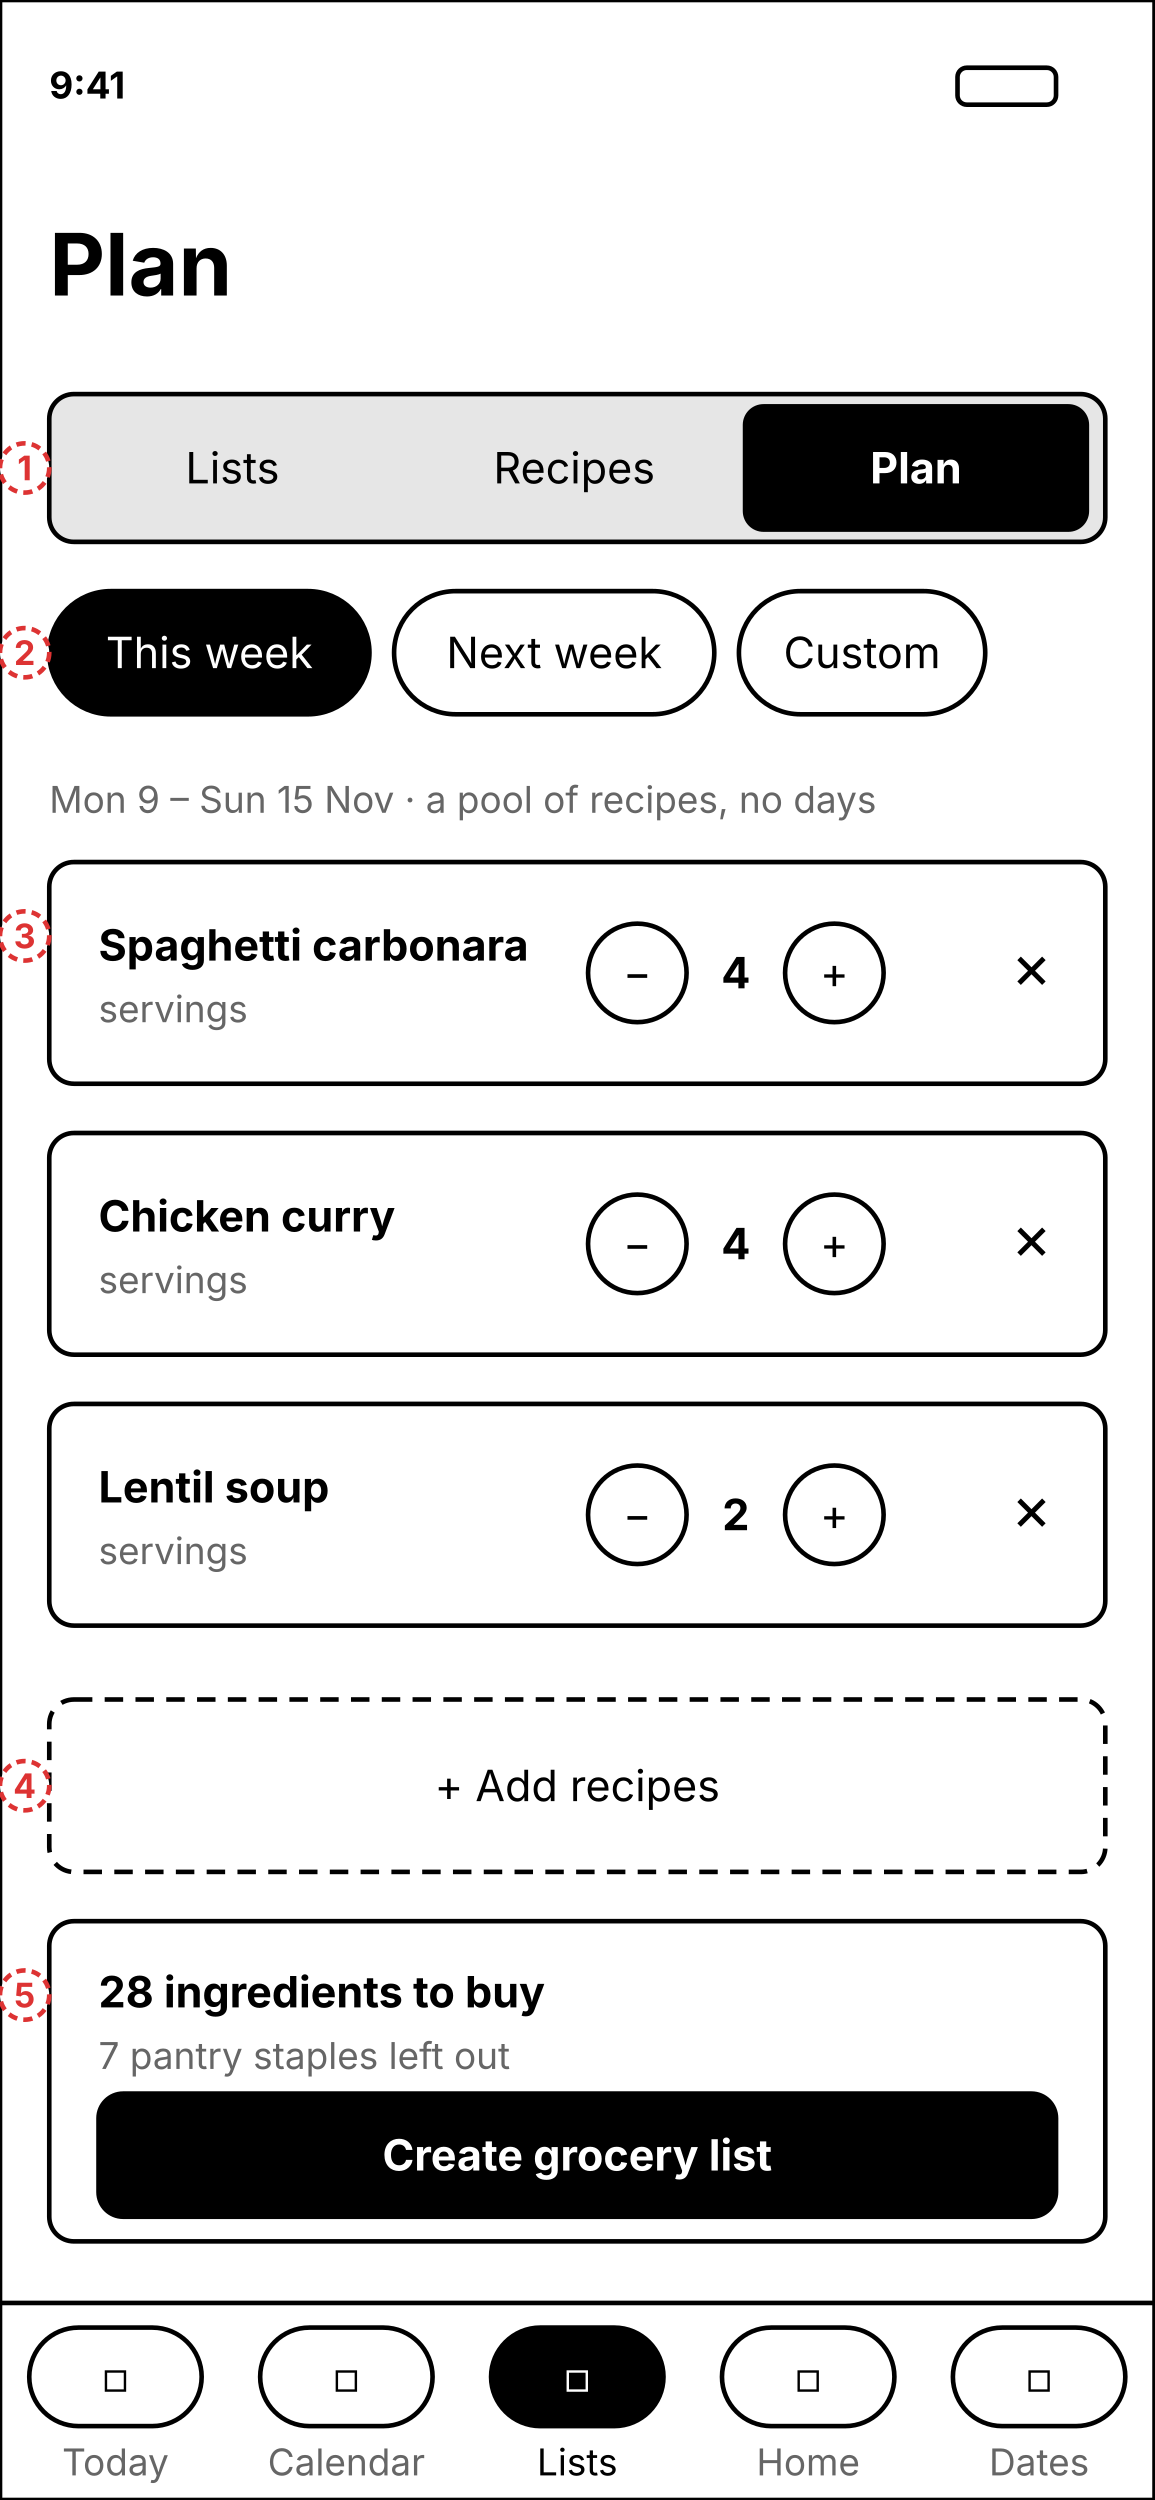
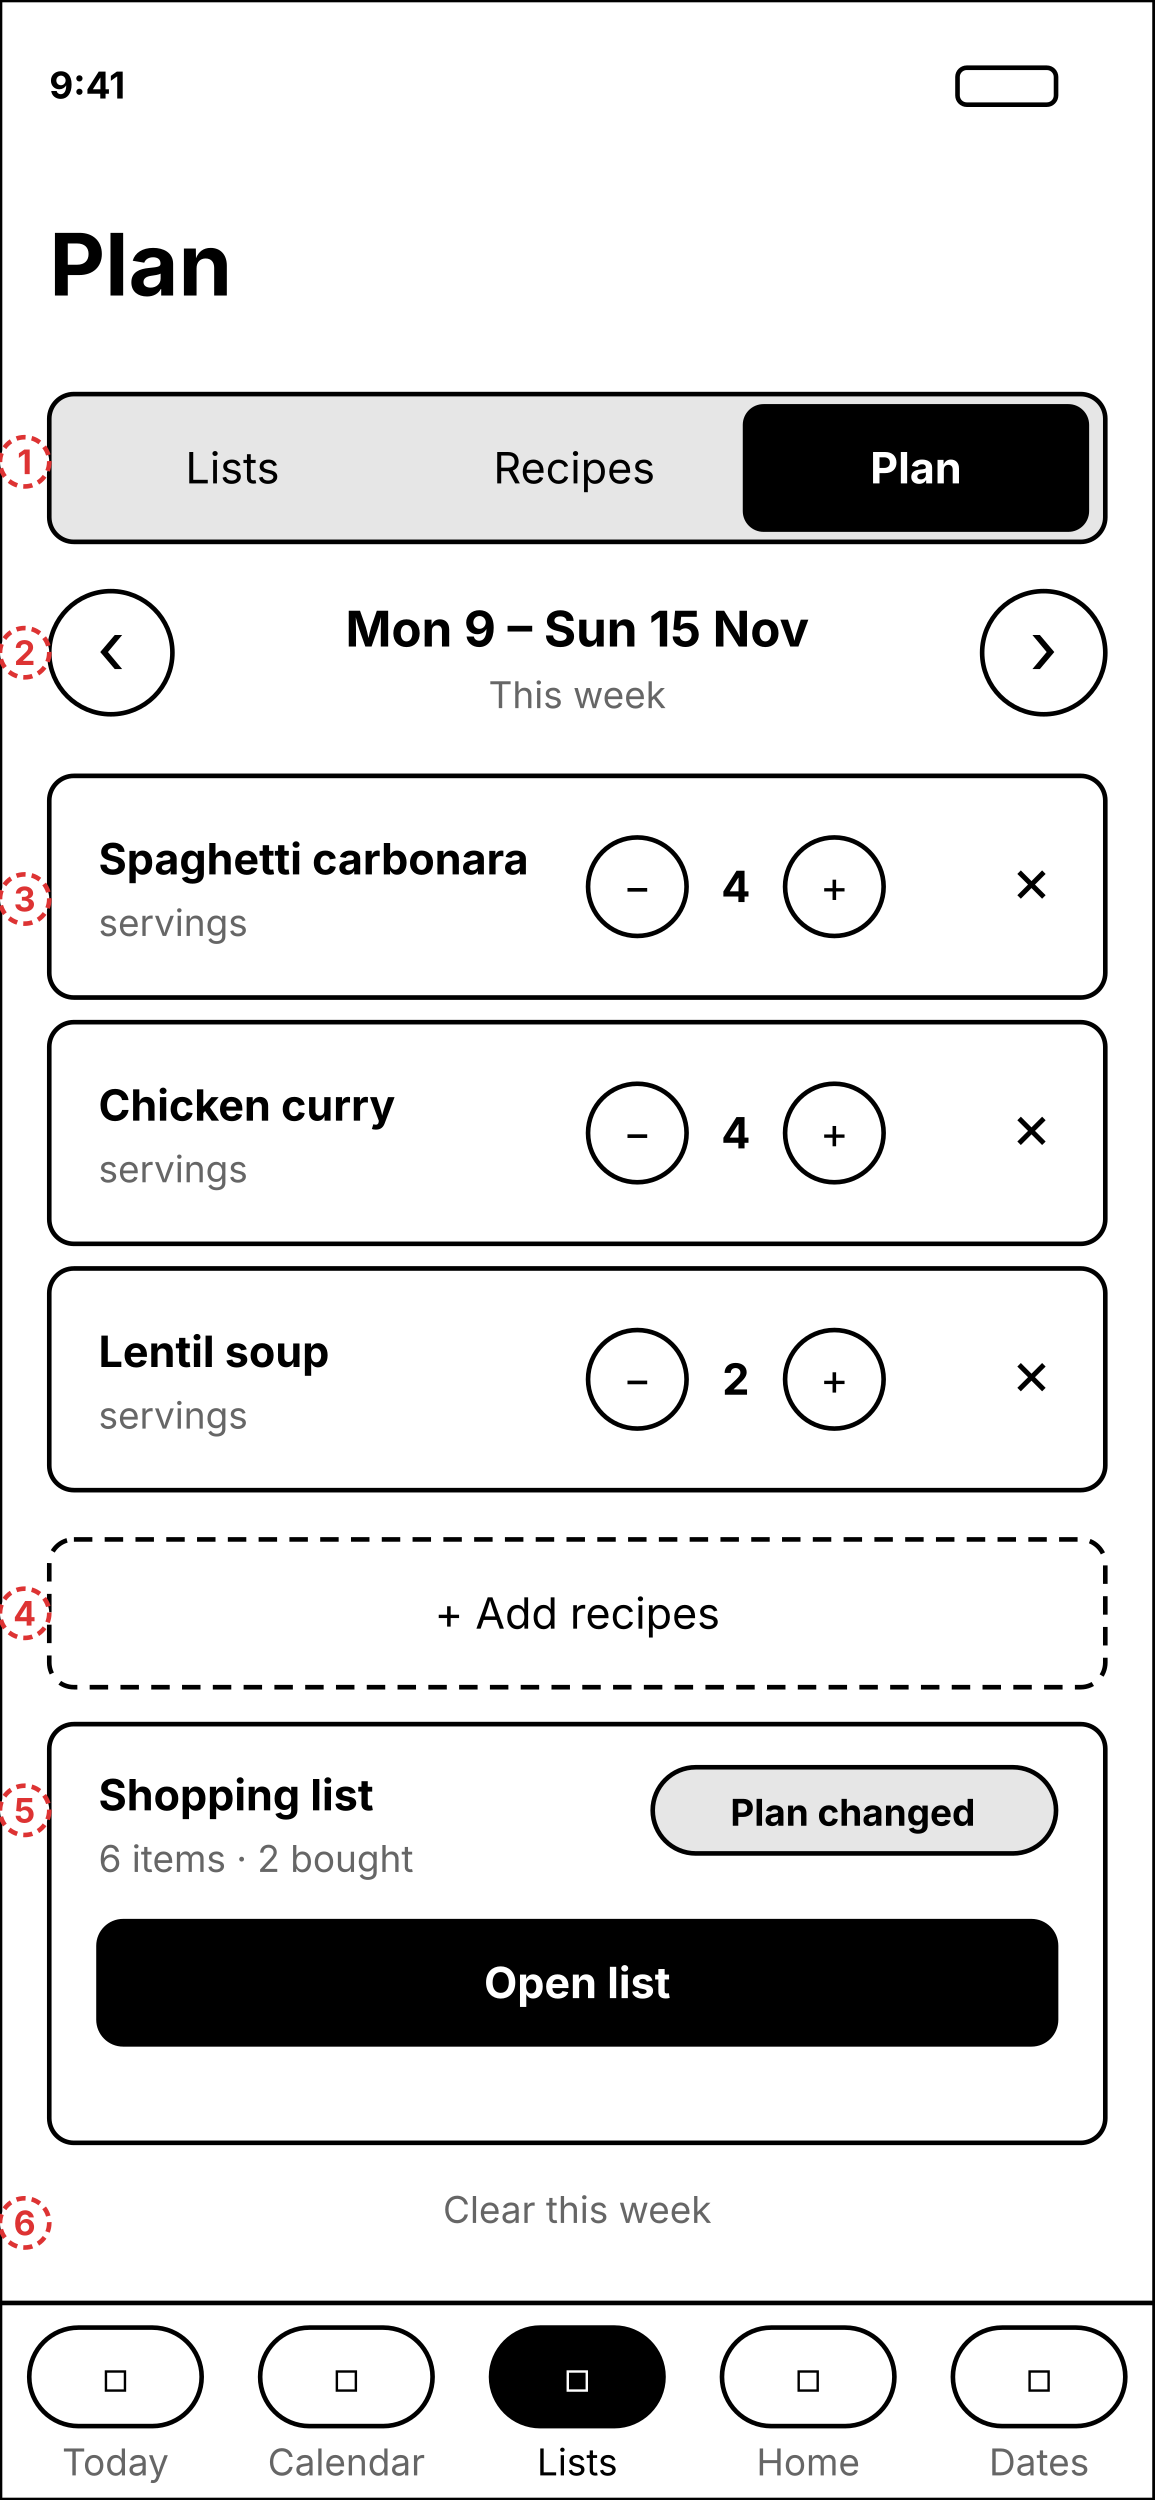
<svg xmlns="http://www.w3.org/2000/svg" width="375" height="812" viewBox="0 0 375 812" font-family="-apple-system, system-ui, sans-serif" fill="#fff" stroke="#000" stroke-width="1.5">
  <rect x="0" y="0" width="375" height="812" fill="#fff" />
  <text x="16" y="32" font-size="12" text-anchor="start" stroke="none" fill="#000" font-weight="700">9:41</text>
  <rect x="311" y="22" width="32" height="12" rx="3" fill="#fff" />
  <text x="16" y="96" font-size="28" text-anchor="start" stroke="none" fill="#000" font-weight="700">Plan</text>
  <rect x="16" y="128" width="343" height="48" rx="8" fill="#e6e6e6" />
  <rect x="20" y="132" width="111" height="40" rx="6" fill="#e6e6e6" stroke-width="0" />
  <text x="75.5" y="157" font-size="14" text-anchor="middle" stroke="none" fill="#000">Lists</text>
  <rect x="131" y="132" width="111" height="40" rx="6" fill="#e6e6e6" stroke-width="0" />
  <text x="186.5" y="157" font-size="14" text-anchor="middle" stroke="none" fill="#000">Recipes</text>
  <rect x="242" y="132" width="111" height="40" rx="6" fill="#000" />
  <text x="297.5" y="157" font-size="14" text-anchor="middle" stroke="none" fill="#fff" font-weight="700">Plan</text>
  <line x1="0" y1="748" x2="375" y2="748" stroke="#000" />
  <rect x="9.5" y="756" width="56" height="32" rx="16" fill="#fff" />
  <text x="37.5" y="777" font-size="14" text-anchor="middle" stroke="none" fill="#000">▫</text>
  <text x="37.5" y="804" font-size="12" text-anchor="middle" stroke="none" fill="#666">Today</text>
  <rect x="84.5" y="756" width="56" height="32" rx="16" fill="#fff" />
  <text x="112.5" y="777" font-size="14" text-anchor="middle" stroke="none" fill="#000">▫</text>
  <text x="112.5" y="804" font-size="12" text-anchor="middle" stroke="none" fill="#666">Calendar</text>
  <rect x="159.5" y="756" width="56" height="32" rx="16" fill="#000" />
  <text x="187.5" y="777" font-size="14" text-anchor="middle" stroke="none" fill="#fff">▫</text>
  <text x="187.5" y="804" font-size="12" text-anchor="middle" stroke="none" fill="#000">Lists</text>
  <rect x="234.5" y="756" width="56" height="32" rx="16" fill="#fff" />
  <text x="262.5" y="777" font-size="14" text-anchor="middle" stroke="none" fill="#000">▫</text>
  <text x="262.5" y="804" font-size="12" text-anchor="middle" stroke="none" fill="#666">Home</text>
  <rect x="309.5" y="756" width="56" height="32" rx="16" fill="#fff" />
  <text x="337.5" y="777" font-size="14" text-anchor="middle" stroke="none" fill="#000">▫</text>
  <text x="337.5" y="804" font-size="12" text-anchor="middle" stroke="none" fill="#666">Dates</text>
-   <rect x="16" y="192" width="104" height="40" rx="20" fill="#000" />
-   <text x="68.0" y="217" font-size="14" text-anchor="middle" stroke="none" fill="#fff">This week</text>
-   <rect x="128" y="192" width="104" height="40" rx="20" fill="#fff" />
-   <text x="180.0" y="217" font-size="14" text-anchor="middle" stroke="none" fill="#000">Next week</text>
-   <rect x="240" y="192" width="80" height="40" rx="20" fill="#fff" />
-   <text x="280.0" y="217" font-size="14" text-anchor="middle" stroke="none" fill="#000">Custom</text>
-   <text x="16" y="264" font-size="12" text-anchor="start" stroke="none" fill="#666">Mon 9 – Sun 15 Nov · a pool of recipes, no days</text>
-   <rect x="16" y="280" width="343" height="72" rx="8" fill="#fff" />
-   <text x="32" y="312" font-size="14" text-anchor="start" stroke="none" fill="#000" font-weight="700">Spaghetti carbonara</text>
-   <text x="32" y="332" font-size="12" text-anchor="start" stroke="none" fill="#666">servings</text>
-   <rect x="191" y="300" width="32" height="32" rx="16" fill="#fff" />
-   <text x="207" y="321" font-size="14" text-anchor="middle" stroke="none" fill="#000">−</text>
-   <text x="239" y="321" font-size="14" text-anchor="middle" stroke="none" fill="#000" font-weight="700">4</text>
-   <rect x="255" y="300" width="32" height="32" rx="16" fill="#fff" />
-   <text x="271" y="321" font-size="14" text-anchor="middle" stroke="none" fill="#000">+</text>
-   <text x="335" y="321" font-size="20" text-anchor="middle" stroke="none" fill="#000">×</text>
-   <rect x="16" y="368" width="343" height="72" rx="8" fill="#fff" />
-   <text x="32" y="400" font-size="14" text-anchor="start" stroke="none" fill="#000" font-weight="700">Chicken curry</text>
-   <text x="32" y="420" font-size="12" text-anchor="start" stroke="none" fill="#666">servings</text>
-   <rect x="191" y="388" width="32" height="32" rx="16" fill="#fff" />
-   <text x="207" y="409" font-size="14" text-anchor="middle" stroke="none" fill="#000">−</text>
-   <text x="239" y="409" font-size="14" text-anchor="middle" stroke="none" fill="#000" font-weight="700">4</text>
-   <rect x="255" y="388" width="32" height="32" rx="16" fill="#fff" />
-   <text x="271" y="409" font-size="14" text-anchor="middle" stroke="none" fill="#000">+</text>
-   <text x="335" y="409" font-size="20" text-anchor="middle" stroke="none" fill="#000">×</text>
-   <rect x="16" y="456" width="343" height="72" rx="8" fill="#fff" />
-   <text x="32" y="488" font-size="14" text-anchor="start" stroke="none" fill="#000" font-weight="700">Lentil soup</text>
-   <text x="32" y="508" font-size="12" text-anchor="start" stroke="none" fill="#666">servings</text>
-   <rect x="191" y="476" width="32" height="32" rx="16" fill="#fff" />
-   <text x="207" y="497" font-size="14" text-anchor="middle" stroke="none" fill="#000">−</text>
-   <text x="239" y="497" font-size="14" text-anchor="middle" stroke="none" fill="#000" font-weight="700">2</text>
-   <rect x="255" y="476" width="32" height="32" rx="16" fill="#fff" />
-   <text x="271" y="497" font-size="14" text-anchor="middle" stroke="none" fill="#000">+</text>
-   <text x="335" y="497" font-size="20" text-anchor="middle" stroke="none" fill="#000">×</text>
-   <rect x="16" y="552" width="343" height="56" rx="8" fill="#fff" stroke-dasharray="6 4" />
-   <text x="187.5" y="585.0" font-size="14" text-anchor="middle" stroke="none" fill="#000">+ Add recipes</text>
-   <rect x="16" y="624" width="343" height="104" rx="8" fill="#fff" />
-   <text x="32" y="652" font-size="14" text-anchor="start" stroke="none" fill="#000" font-weight="700">28 ingredients to buy</text>
-   <text x="32" y="672" font-size="12" text-anchor="start" stroke="none" fill="#666">7 pantry staples left out</text>
-   <rect x="32" y="680" width="311" height="40" rx="8" fill="#000" />
-   <text x="187.5" y="705.0" font-size="14" text-anchor="middle" stroke="none" fill="#fff" font-weight="700">Create grocery list</text>
+   <circle cx="36" cy="212" r="20" fill="#fff" />
+   <text x="36" y="219" font-size="24" text-anchor="middle" stroke="none" fill="#000">‹</text>
+   <text x="187.5" y="210" font-size="16" text-anchor="middle" stroke="none" fill="#000" font-weight="700">Mon 9 – Sun 15 Nov</text>
+   <text x="187.5" y="230" font-size="12" text-anchor="middle" stroke="none" fill="#666">This week</text>
+   <circle cx="339" cy="212" r="20" fill="#fff" />
+   <text x="339" y="219" font-size="24" text-anchor="middle" stroke="none" fill="#000">›</text>
+   <rect x="16" y="252" width="343" height="72" rx="8" fill="#fff" />
+   <text x="32" y="284" font-size="14" text-anchor="start" stroke="none" fill="#000" font-weight="700">Spaghetti carbonara</text>
+   <text x="32" y="304" font-size="12" text-anchor="start" stroke="none" fill="#666">servings</text>
+   <rect x="191" y="272" width="32" height="32" rx="16" fill="#fff" />
+   <text x="207" y="293" font-size="14" text-anchor="middle" stroke="none" fill="#000">−</text>
+   <text x="239" y="293" font-size="14" text-anchor="middle" stroke="none" fill="#000" font-weight="700">4</text>
+   <rect x="255" y="272" width="32" height="32" rx="16" fill="#fff" />
+   <text x="271" y="293" font-size="14" text-anchor="middle" stroke="none" fill="#000">+</text>
+   <text x="335" y="293" font-size="20" text-anchor="middle" stroke="none" fill="#000">×</text>
+   <rect x="16" y="332" width="343" height="72" rx="8" fill="#fff" />
+   <text x="32" y="364" font-size="14" text-anchor="start" stroke="none" fill="#000" font-weight="700">Chicken curry</text>
+   <text x="32" y="384" font-size="12" text-anchor="start" stroke="none" fill="#666">servings</text>
+   <rect x="191" y="352" width="32" height="32" rx="16" fill="#fff" />
+   <text x="207" y="373" font-size="14" text-anchor="middle" stroke="none" fill="#000">−</text>
+   <text x="239" y="373" font-size="14" text-anchor="middle" stroke="none" fill="#000" font-weight="700">4</text>
+   <rect x="255" y="352" width="32" height="32" rx="16" fill="#fff" />
+   <text x="271" y="373" font-size="14" text-anchor="middle" stroke="none" fill="#000">+</text>
+   <text x="335" y="373" font-size="20" text-anchor="middle" stroke="none" fill="#000">×</text>
+   <rect x="16" y="412" width="343" height="72" rx="8" fill="#fff" />
+   <text x="32" y="444" font-size="14" text-anchor="start" stroke="none" fill="#000" font-weight="700">Lentil soup</text>
+   <text x="32" y="464" font-size="12" text-anchor="start" stroke="none" fill="#666">servings</text>
+   <rect x="191" y="432" width="32" height="32" rx="16" fill="#fff" />
+   <text x="207" y="453" font-size="14" text-anchor="middle" stroke="none" fill="#000">−</text>
+   <text x="239" y="453" font-size="14" text-anchor="middle" stroke="none" fill="#000" font-weight="700">2</text>
+   <rect x="255" y="432" width="32" height="32" rx="16" fill="#fff" />
+   <text x="271" y="453" font-size="14" text-anchor="middle" stroke="none" fill="#000">+</text>
+   <text x="335" y="453" font-size="20" text-anchor="middle" stroke="none" fill="#000">×</text>
+   <rect x="16" y="500" width="343" height="48" rx="8" fill="#fff" stroke-dasharray="6 4" />
+   <text x="187.5" y="529.0" font-size="14" text-anchor="middle" stroke="none" fill="#000">+ Add recipes</text>
+   <rect x="16" y="560" width="343" height="136" rx="8" fill="#fff" />
+   <text x="32" y="588" font-size="14" text-anchor="start" stroke="none" fill="#000" font-weight="700">Shopping list</text>
+   <text x="32" y="608" font-size="12" text-anchor="start" stroke="none" fill="#666">6 items · 2 bought</text>
+   <rect x="212" y="574" width="131" height="28" rx="14" fill="#e6e6e6" />
+   <text x="277" y="593" font-size="12" text-anchor="middle" stroke="none" fill="#000" font-weight="700">Plan changed</text>
+   <rect x="32" y="624" width="311" height="40" rx="8" fill="#000" />
+   <text x="187.5" y="649.0" font-size="14" text-anchor="middle" stroke="none" fill="#fff" font-weight="700">Open list</text>
+   <text x="187.5" y="722" font-size="12" text-anchor="middle" stroke="none" fill="#666">Clear this week</text>
  <g>
-     <circle cx="8" cy="152" r="8" fill="#fff" stroke="#d33" stroke-dasharray="3 2" />
-     <text x="8" y="156" font-size="11" text-anchor="middle" stroke="none" fill="#d33" font-weight="700">1</text>
+     <circle cx="8" cy="150" r="8" fill="#fff" stroke="#d33" stroke-dasharray="3 2" />
+     <text x="8" y="154" font-size="11" text-anchor="middle" stroke="none" fill="#d33" font-weight="700">1</text>
  </g>
  <g>
    <circle cx="8" cy="212" r="8" fill="#fff" stroke="#d33" stroke-dasharray="3 2" />
    <text x="8" y="216" font-size="11" text-anchor="middle" stroke="none" fill="#d33" font-weight="700">2</text>
  </g>
  <g>
-     <circle cx="8" cy="304" r="8" fill="#fff" stroke="#d33" stroke-dasharray="3 2" />
-     <text x="8" y="308" font-size="11" text-anchor="middle" stroke="none" fill="#d33" font-weight="700">3</text>
+     <circle cx="8" cy="292" r="8" fill="#fff" stroke="#d33" stroke-dasharray="3 2" />
+     <text x="8" y="296" font-size="11" text-anchor="middle" stroke="none" fill="#d33" font-weight="700">3</text>
  </g>
  <g>
-     <circle cx="8" cy="580" r="8" fill="#fff" stroke="#d33" stroke-dasharray="3 2" />
-     <text x="8" y="584" font-size="11" text-anchor="middle" stroke="none" fill="#d33" font-weight="700">4</text>
+     <circle cx="8" cy="524" r="8" fill="#fff" stroke="#d33" stroke-dasharray="3 2" />
+     <text x="8" y="528" font-size="11" text-anchor="middle" stroke="none" fill="#d33" font-weight="700">4</text>
  </g>
  <g>
-     <circle cx="8" cy="648" r="8" fill="#fff" stroke="#d33" stroke-dasharray="3 2" />
-     <text x="8" y="652" font-size="11" text-anchor="middle" stroke="none" fill="#d33" font-weight="700">5</text>
+     <circle cx="8" cy="588" r="8" fill="#fff" stroke="#d33" stroke-dasharray="3 2" />
+     <text x="8" y="592" font-size="11" text-anchor="middle" stroke="none" fill="#d33" font-weight="700">5</text>
+   </g>
+   <g>
+     <circle cx="8" cy="722" r="8" fill="#fff" stroke="#d33" stroke-dasharray="3 2" />
+     <text x="8" y="726" font-size="11" text-anchor="middle" stroke="none" fill="#d33" font-weight="700">6</text>
  </g>
</svg>
